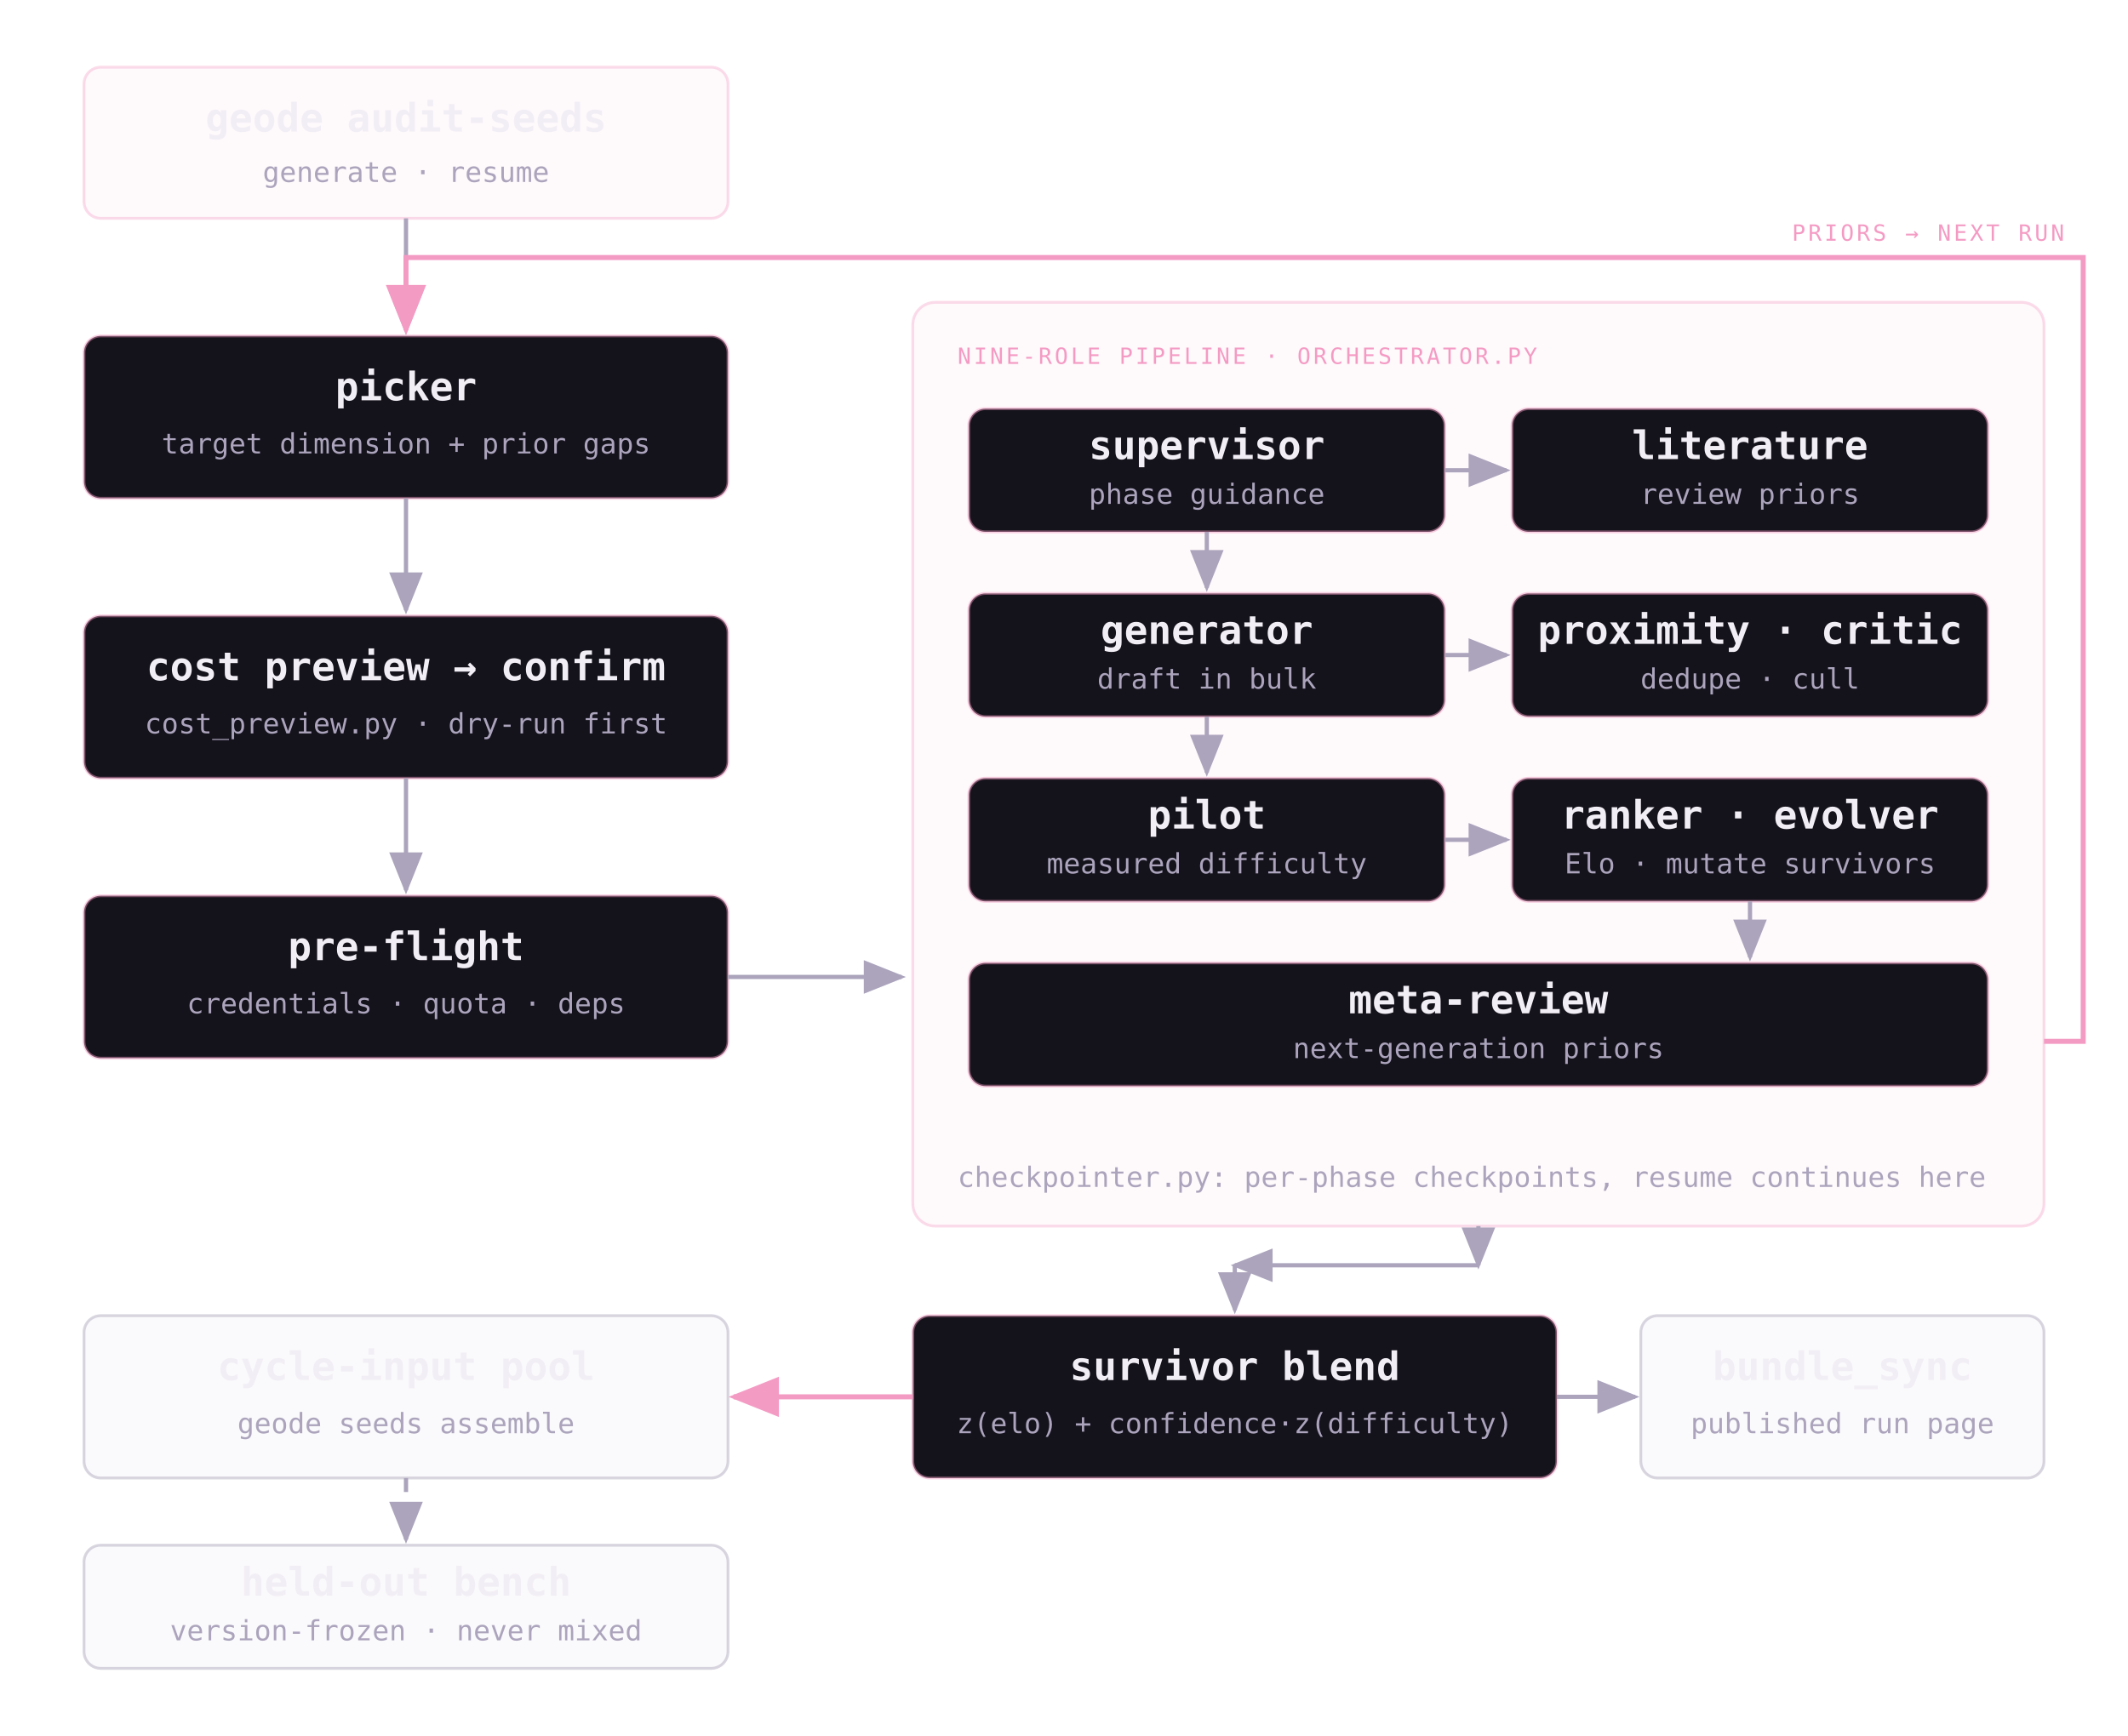
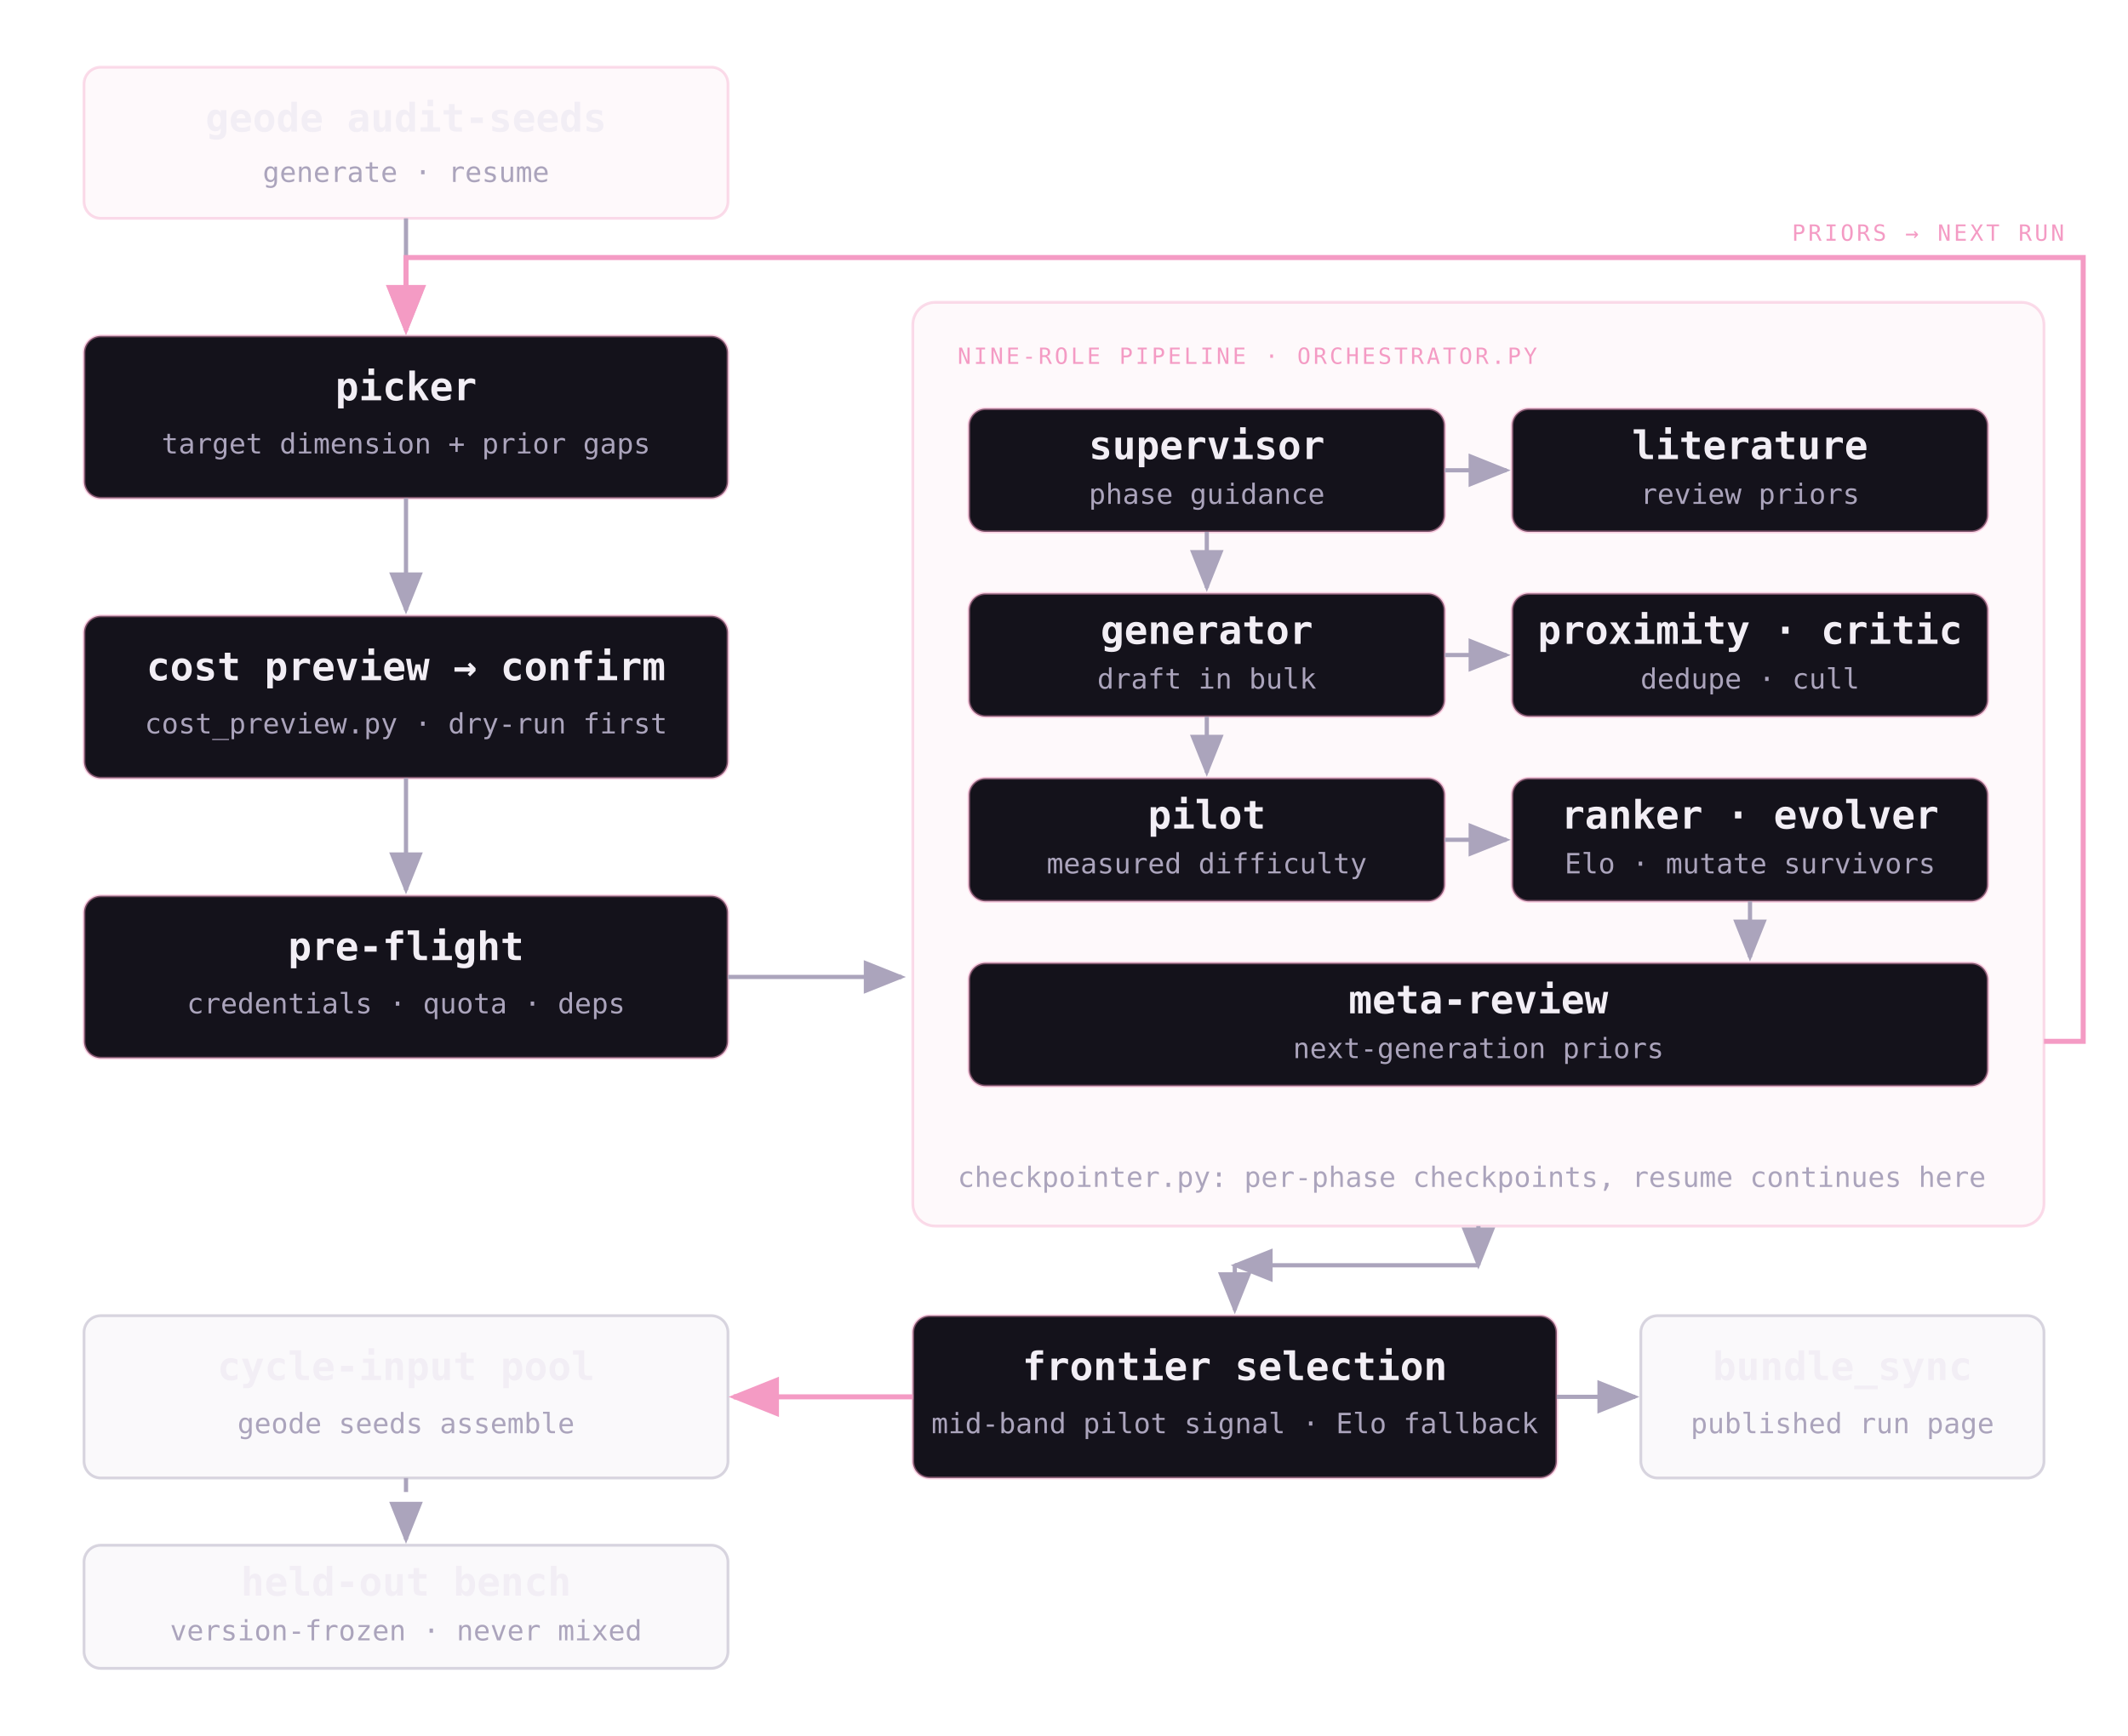
<svg xmlns="http://www.w3.org/2000/svg" width="100%" viewBox="0 0 760 620" fill="none" role="img" aria-labelledby="spr-title spr-desc">
  <defs>
    <marker id="spr-arrow" markerWidth="10" markerHeight="8" refX="9" refY="4" orient="auto" markerUnits="strokeWidth">
      <path d="M0 0L10 4L0 8Z" fill="#ABA4BC" />
    </marker>
    <marker id="spr-arrow-accent" markerWidth="10" markerHeight="8" refX="9" refY="4" orient="auto" markerUnits="strokeWidth">
      <path d="M0 0L10 4L0 8Z" fill="#F49BC4" />
    </marker>
    <style>
      .label { font-family: Fira Code, ui-monospace, SFMono-Regular, Menlo, monospace; fill: #F2EEF5; font-size: 14px; font-weight: 600; }
      .sub { font-family: Fira Code, ui-monospace, SFMono-Regular, Menlo, monospace; fill: #ABA4BC; font-size: 10px; }
      .tag { font-family: Fira Code, ui-monospace, SFMono-Regular, Menlo, monospace; fill: #F49BC4; font-size: 8px; letter-spacing: .12em; }
      .node { fill: #14121B; stroke: rgba(244,155,196,.45); stroke-width: 1; }
      .node-soft { fill: rgba(244,155,196,.06); stroke: rgba(244,155,196,.35); stroke-width: 1; }
      .store { fill: rgba(171,164,188,.07); stroke: rgba(171,164,188,.45); stroke-width: 1; }
      .edge { stroke: #ABA4BC; stroke-width: 1.5; marker-end: url(#spr-arrow); }
      .edge-accent { stroke: #F49BC4; stroke-width: 1.8; marker-end: url(#spr-arrow-accent); }
      .dash { stroke-dasharray: 5 5; }
    </style>
  </defs>
  <rect width="760" height="620" fill="transparent" />
  <rect x="30" y="24" width="230" height="54" rx="6" class="node-soft" />
  <text x="145" y="47" text-anchor="middle" class="label">geode audit-seeds</text>
  <text x="145" y="65" text-anchor="middle" class="sub">generate · resume</text>
  <rect x="30" y="120" width="230" height="58" rx="6" class="node" />
  <text x="145" y="143" text-anchor="middle" class="label">picker</text>
  <text x="145" y="162" text-anchor="middle" class="sub">target dimension + prior gaps</text>
  <rect x="30" y="220" width="230" height="58" rx="6" class="node" />
  <text x="145" y="243" text-anchor="middle" class="label">cost preview → confirm</text>
  <text x="145" y="262" text-anchor="middle" class="sub">cost_preview.py · dry-run first</text>
  <rect x="30" y="320" width="230" height="58" rx="6" class="node" />
  <text x="145" y="343" text-anchor="middle" class="label">pre-flight</text>
  <text x="145" y="362" text-anchor="middle" class="sub">credentials · quota · deps</text>
  <line x1="145" y1="78" x2="145" y2="118" class="edge" />
  <line x1="145" y1="178" x2="145" y2="218" class="edge" />
  <line x1="145" y1="278" x2="145" y2="318" class="edge" />
  <line x1="260" y1="349" x2="322" y2="349" class="edge" />
  <rect x="326" y="108" width="404" height="330" rx="8" class="node-soft" />
  <text x="342" y="130" class="tag">NINE-ROLE PIPELINE · ORCHESTRATOR.PY</text>
  <rect x="346" y="146" width="170" height="44" rx="6" class="node" />
  <text x="431" y="164" text-anchor="middle" class="label">supervisor</text>
  <text x="431" y="180" text-anchor="middle" class="sub">phase guidance</text>
  <rect x="540" y="146" width="170" height="44" rx="6" class="node" />
  <text x="625" y="164" text-anchor="middle" class="label">literature</text>
  <text x="625" y="180" text-anchor="middle" class="sub">review priors</text>
  <rect x="346" y="212" width="170" height="44" rx="6" class="node" />
  <text x="431" y="230" text-anchor="middle" class="label">generator</text>
  <text x="431" y="246" text-anchor="middle" class="sub">draft in bulk</text>
  <rect x="540" y="212" width="170" height="44" rx="6" class="node" />
  <text x="625" y="230" text-anchor="middle" class="label">proximity · critic</text>
  <text x="625" y="246" text-anchor="middle" class="sub">dedupe · cull</text>
  <rect x="346" y="278" width="170" height="44" rx="6" class="node" />
  <text x="431" y="296" text-anchor="middle" class="label">pilot</text>
  <text x="431" y="312" text-anchor="middle" class="sub">measured difficulty</text>
  <rect x="540" y="278" width="170" height="44" rx="6" class="node" />
  <text x="625" y="296" text-anchor="middle" class="label">ranker · evolver</text>
  <text x="625" y="312" text-anchor="middle" class="sub">Elo · mutate survivors</text>
  <rect x="346" y="344" width="364" height="44" rx="6" class="node" />
  <text x="528" y="362" text-anchor="middle" class="label">meta-review</text>
  <text x="528" y="378" text-anchor="middle" class="sub">next-generation priors</text>
  <line x1="516" y1="168" x2="538" y2="168" class="edge" />
  <line x1="431" y1="190" x2="431" y2="210" class="edge" />
  <line x1="516" y1="234" x2="538" y2="234" class="edge" />
  <line x1="431" y1="256" x2="431" y2="276" class="edge" />
  <line x1="516" y1="300" x2="538" y2="300" class="edge" />
  <line x1="625" y1="322" x2="625" y2="342" class="edge" />
  <text x="342" y="424" class="sub">checkpointer.py: per-phase checkpoints, resume continues here</text>
  <rect x="326" y="470" width="230" height="58" rx="6" class="node" />
-   <text x="441" y="493" text-anchor="middle" class="label">survivor blend</text>
-   <text x="441" y="512" text-anchor="middle" class="sub">z(elo) + confidence·z(difficulty)</text>
+   <text x="441" y="493" text-anchor="middle" class="label">frontier selection</text>
+   <text x="441" y="512" text-anchor="middle" class="sub">mid-band pilot signal · Elo fallback</text>
  <line x1="528" y1="438" x2="528" y2="452" class="edge" />
  <line x1="528" y1="452" x2="441" y2="452" class="edge" marker-end="none" />
  <line x1="441" y1="452" x2="441" y2="468" class="edge" />
  <rect x="586" y="470" width="144" height="58" rx="6" class="store" />
  <text x="658" y="493" text-anchor="middle" class="label">bundle_sync</text>
  <text x="658" y="512" text-anchor="middle" class="sub">published run page</text>
  <line x1="556" y1="499" x2="584" y2="499" class="edge" />
  <rect x="30" y="470" width="230" height="58" rx="6" class="store" />
  <text x="145" y="493" text-anchor="middle" class="label">cycle-input pool</text>
  <text x="145" y="512" text-anchor="middle" class="sub">geode seeds assemble</text>
  <line x1="326" y1="499" x2="262" y2="499" class="edge-accent" />
  <rect x="30" y="552" width="230" height="44" rx="6" class="store" />
  <text x="145" y="570" text-anchor="middle" class="label">held-out bench</text>
  <text x="145" y="586" text-anchor="middle" class="sub">version-frozen · never mixed</text>
  <line x1="145" y1="528" x2="145" y2="550" class="edge dash" marker-end="none" />
  <path d="M730 372 L744 372 L744 92 L145 92 L145 118" class="edge-accent" fill="none" />
  <text x="640" y="86" class="tag">PRIORS → NEXT RUN</text>
</svg>
